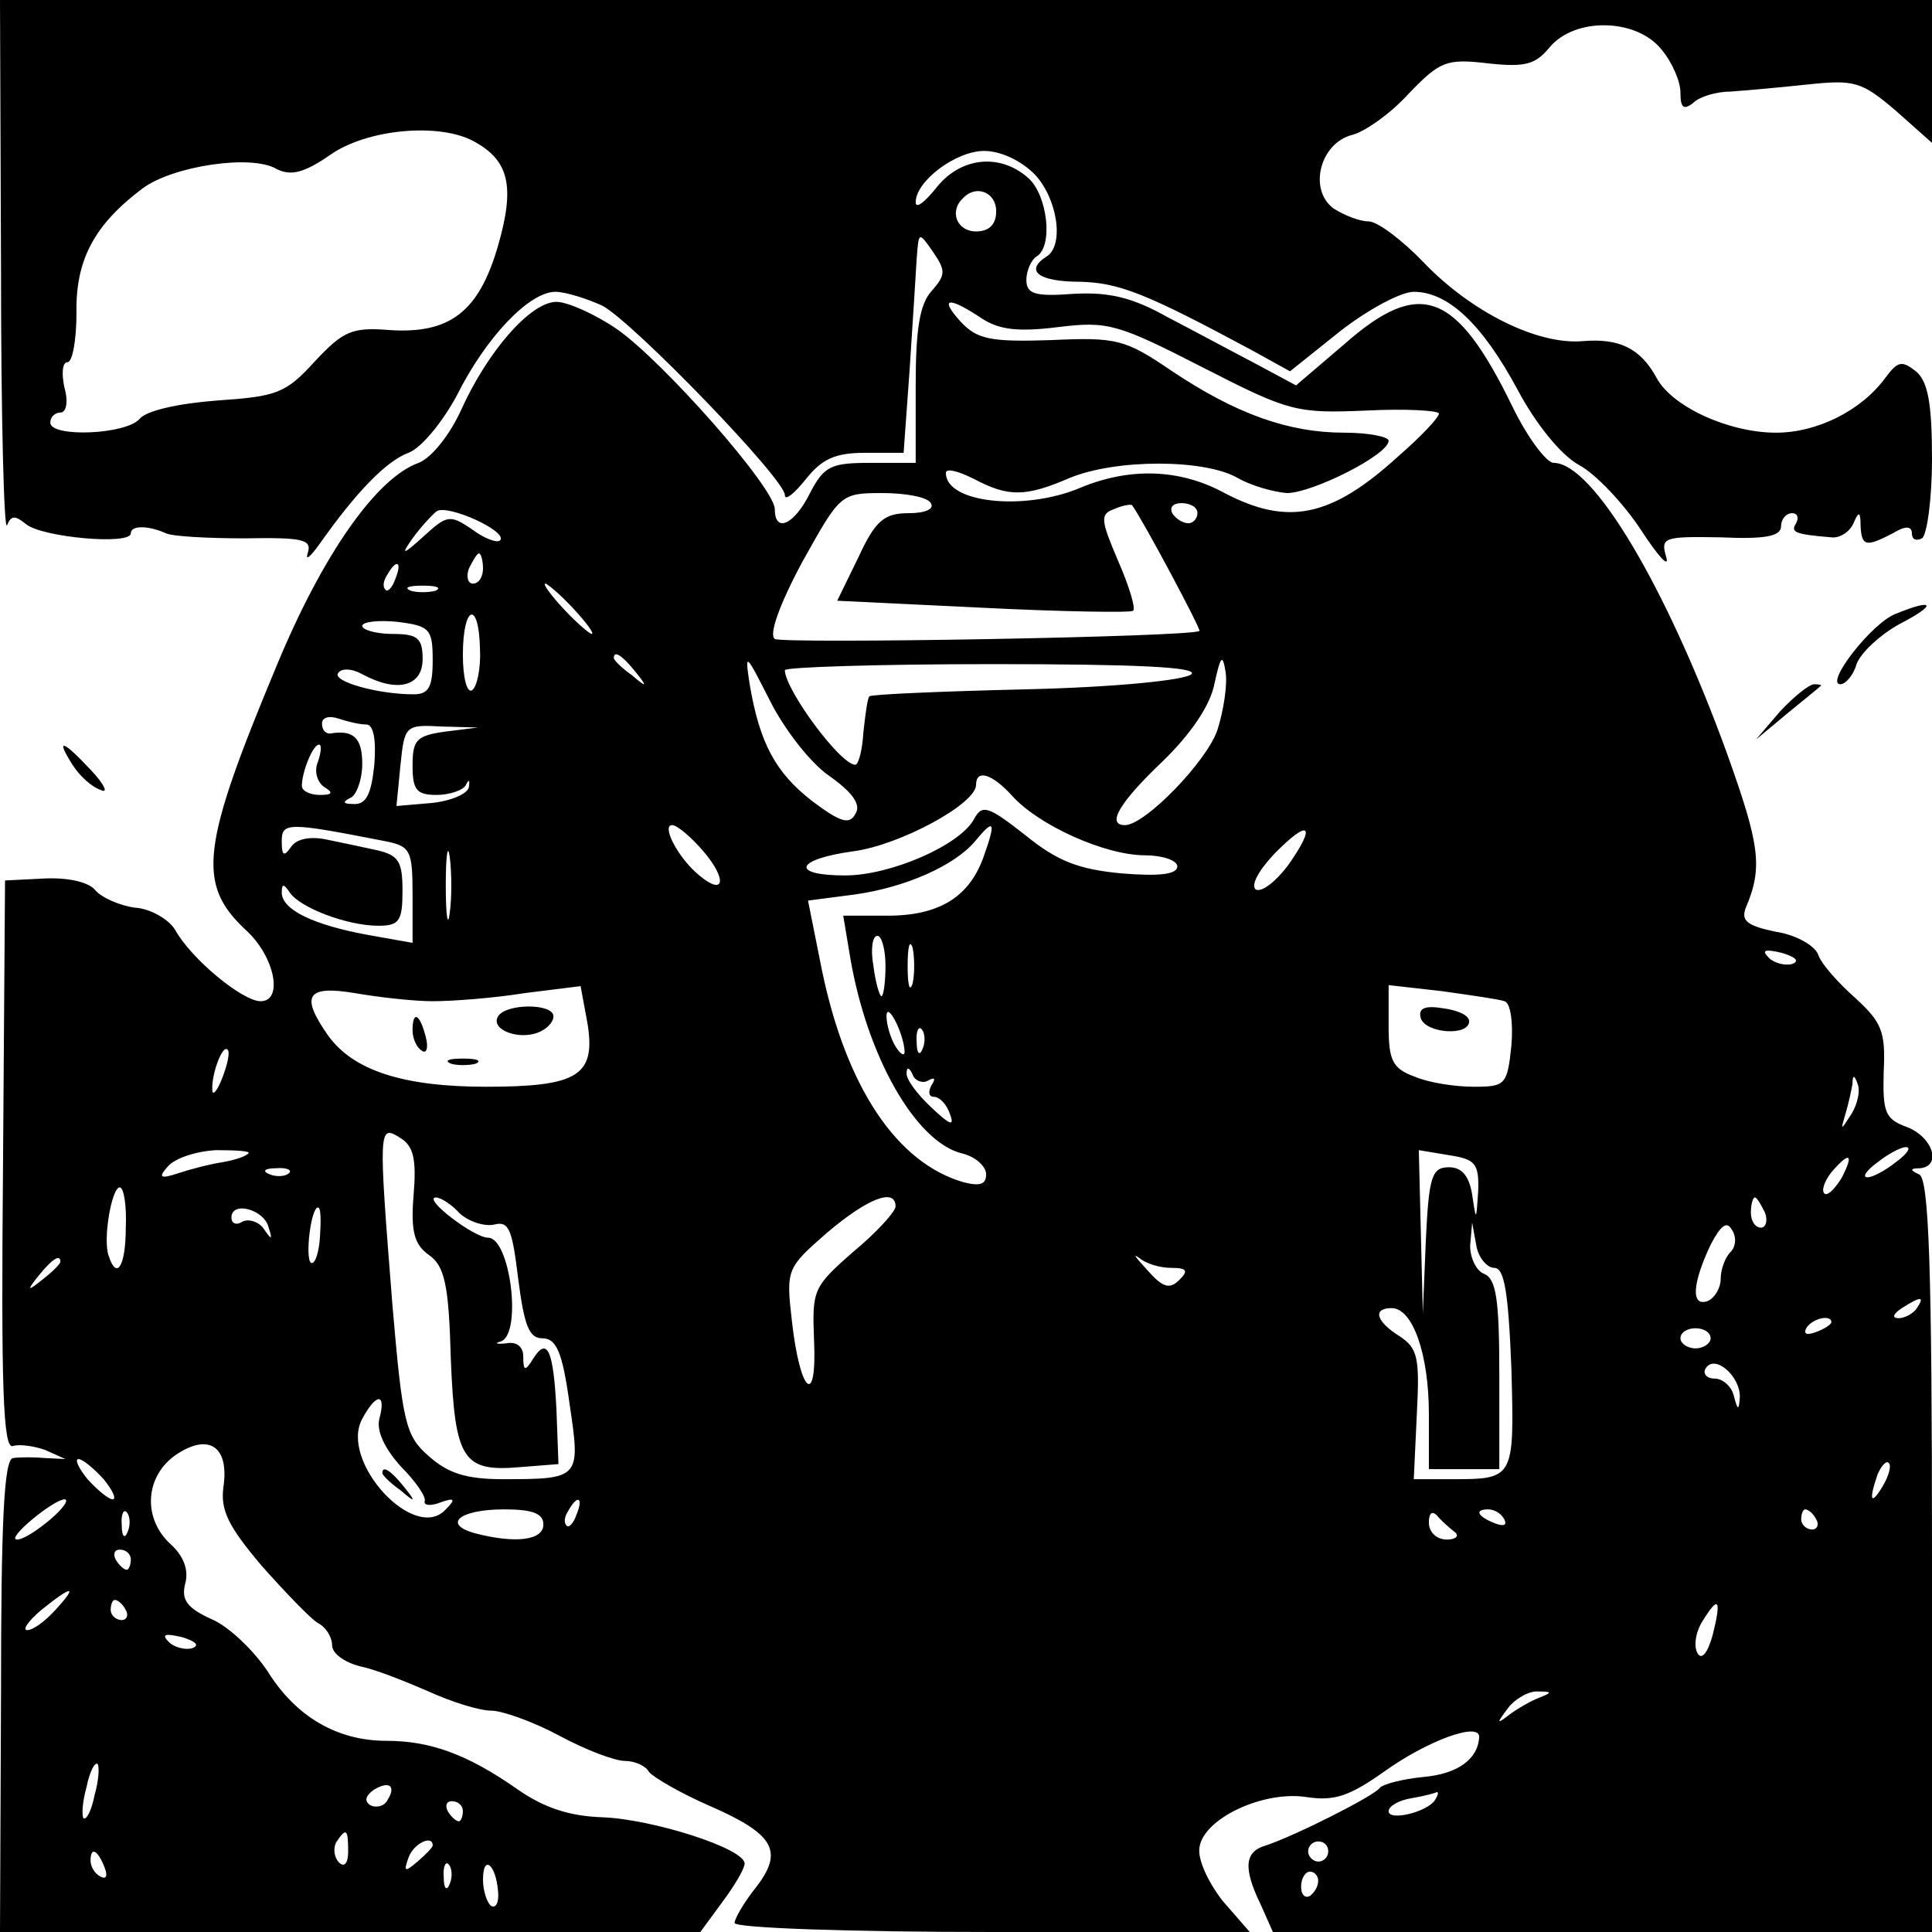
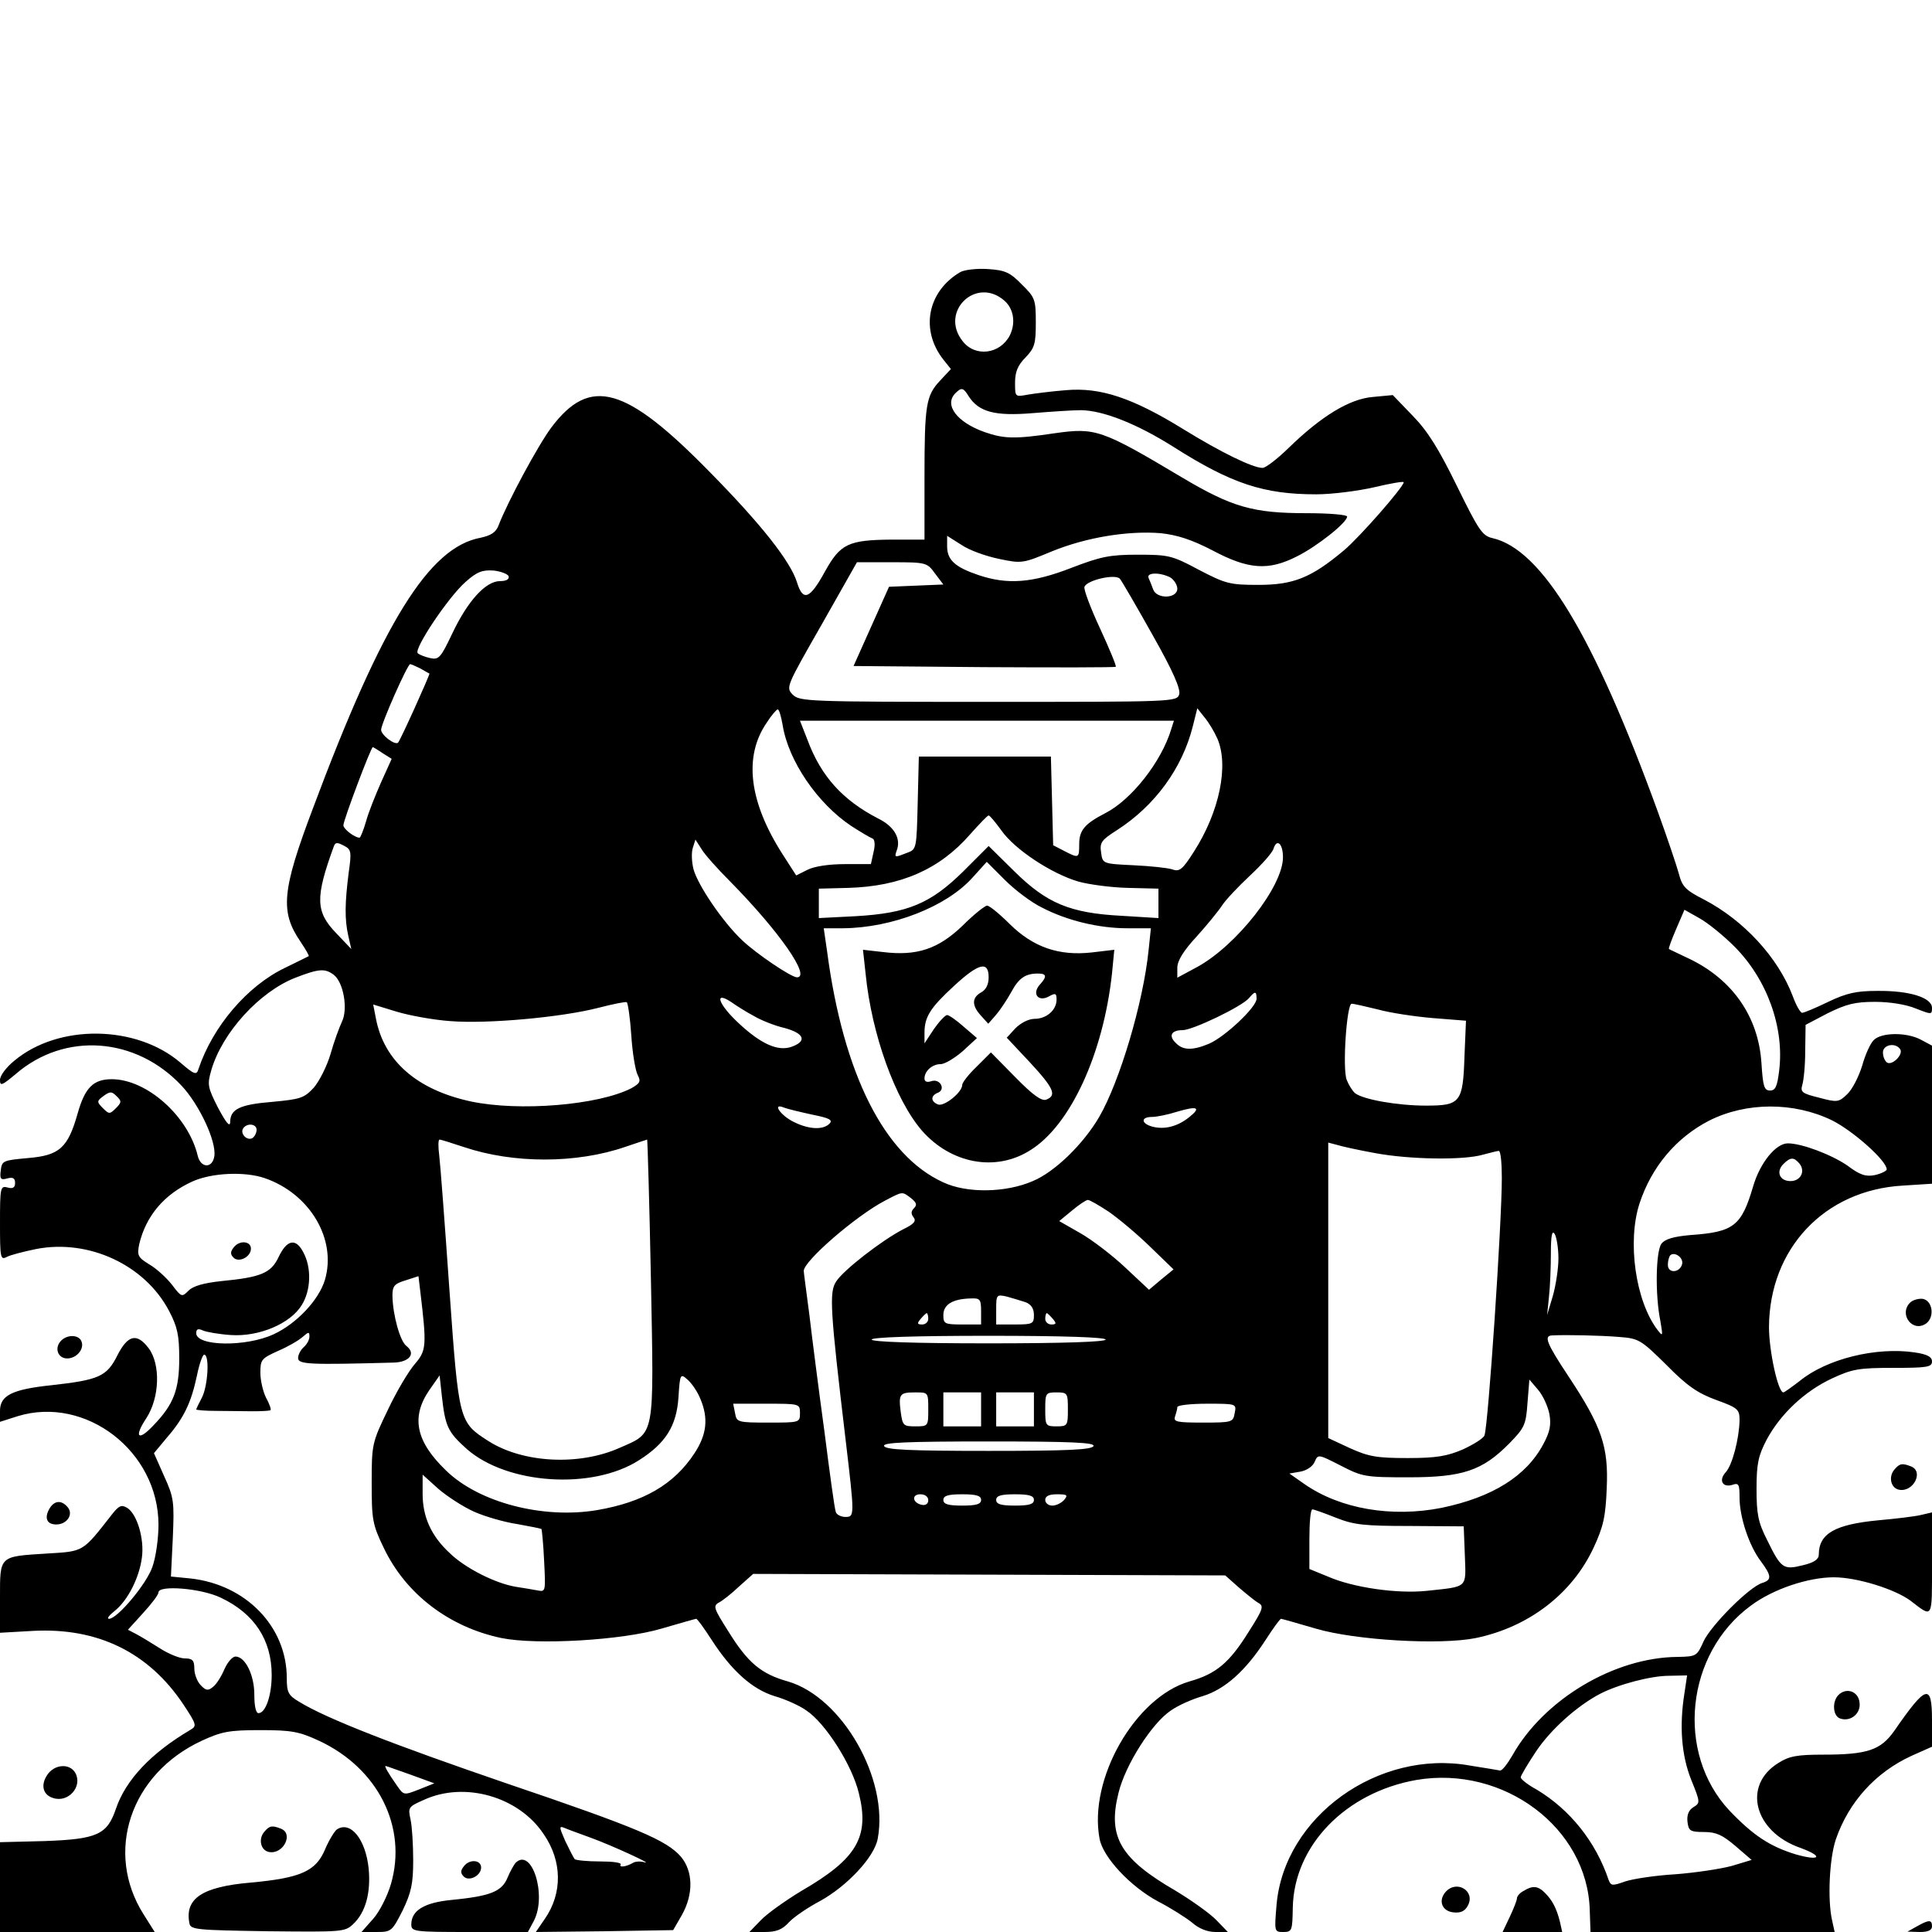
- <svg xmlns="http://www.w3.org/2000/svg" version="1.0" width="192pt" height="192pt" viewBox="0 0 192 192" preserveAspectRatio="xMidYMid meet">
-   <g transform="translate(0,192) scale(0.1,-0.1)" fill="#000000" stroke="none">
-     <path d="M1 1653 c0 -148 3 -262 6 -255 4 10 8 10 19 1 16 -13 104 -21 104 -9 0 8 17 8 35 0 6 -3 41 -5 78 -5 57 1 67 -1 63 -14 -3 -9 2 -5 12 9 36 51 66 82 88 90 13 5 34 31 48 57 29 58 72 103 98 103 10 0 32 -7 47 -14 31 -17 181 -172 181 -188 0 -6 9 1 21 16 16 20 29 26 59 26 l38 0 6 83 c3 45 6 94 7 110 2 27 2 27 16 7 13 -19 13 -23 -1 -39 -12 -13 -16 -38 -16 -94 l0 -77 -45 0 c-39 0 -46 -3 -60 -30 -16 -32 -35 -40 -35 -16 0 21 -111 147 -157 179 -22 15 -49 27 -60 27 -26 0 -69 -50 -95 -108 -11 -24 -29 -47 -42 -52 -42 -15 -95 -91 -140 -199 -76 -182 -81 -219 -32 -265 29 -26 38 -71 15 -71 -18 0 -69 42 -85 71 -6 10 -24 21 -40 22 -15 2 -33 10 -39 17 -6 8 -26 13 -50 12 l-40 -2 -2 -283 c-2 -221 0 -283 10 -279 6 2 21 0 32 -4 l20 -9 -20 1 c-11 1 -25 1 -32 0 -9 -1 -12 -62 -12 -236 l-1 -235 348 0 348 0 22 30 c12 16 22 33 22 38 0 15 -91 44 -141 46 -32 1 -58 9 -85 28 -50 35 -87 48 -130 48 -49 0 -90 24 -118 69 -14 21 -39 45 -56 52 -24 11 -30 19 -26 35 4 14 -2 28 -14 39 -29 26 -26 69 6 90 32 21 52 7 46 -33 -3 -23 5 -39 38 -78 24 -27 49 -53 56 -57 8 -4 14 -14 14 -22 0 -8 12 -17 28 -21 15 -3 45 -15 68 -25 22 -10 50 -19 62 -19 11 0 42 -11 68 -25 26 -14 55 -25 65 -25 10 0 21 -5 24 -11 4 -5 31 -21 61 -34 64 -28 73 -45 45 -81 -12 -15 -21 -31 -21 -35 0 -5 115 -9 256 -9 l256 0 -27 31 c-14 18 -25 41 -23 53 4 29 64 57 107 50 27 -4 42 1 76 25 43 31 95 50 95 35 -1 -22 -21 -37 -56 -40 -20 -2 -40 -7 -43 -11 -6 -8 -83 -47 -113 -57 -21 -6 -23 -22 -5 -59 l12 -27 327 0 328 0 0 374 c0 287 -3 376 -13 379 -9 4 -9 6 1 6 22 2 13 31 -13 41 -22 8 -24 15 -23 55 2 40 -2 49 -28 73 -17 15 -34 34 -37 43 -3 9 -22 20 -42 23 -29 6 -35 11 -30 24 17 40 14 62 -19 154 -60 165 -133 288 -172 288 -7 0 -26 25 -41 56 -56 115 -92 128 -167 62 l-48 -41 -41 22 c-23 12 -62 33 -87 46 -34 19 -57 25 -93 23 -39 -3 -47 0 -47 14 0 9 5 20 10 23 17 10 11 61 -8 78 -28 25 -67 21 -91 -9 -12 -15 -21 -22 -21 -15 0 21 40 51 68 51 17 0 37 -10 50 -23 23 -24 30 -71 12 -82 -22 -14 -8 -25 33 -25 39 -1 65 -11 171 -68 l38 -21 50 40 c27 21 60 39 73 39 34 0 68 -32 103 -97 18 -34 43 -65 61 -75 17 -9 45 -39 62 -65 17 -26 28 -38 25 -27 -6 20 -3 21 54 20 44 -2 60 1 60 11 0 7 5 13 11 13 5 0 7 -4 4 -10 -6 -9 -1 -11 35 -14 8 -1 18 5 22 14 5 12 7 12 7 -2 1 -21 5 -22 32 -8 13 8 19 7 19 0 0 -6 4 -8 10 -5 5 3 10 39 10 79 0 55 -4 77 -16 87 -14 11 -18 10 -30 -6 -24 -33 -68 -55 -109 -55 -47 0 -104 26 -119 55 -16 29 -37 39 -73 36 -45 -4 -111 29 -158 78 -21 22 -46 41 -55 41 -9 0 -24 6 -35 13 -25 19 -13 65 19 73 12 3 38 21 56 41 31 32 37 35 79 30 37 -4 47 -1 61 16 25 30 86 29 111 -2 11 -13 19 -32 19 -43 0 -15 3 -18 13 -10 6 6 23 11 37 11 14 1 48 4 76 7 47 5 54 3 88 -26 l36 -32 0 71 0 71 -960 0 -960 0 1 -267z m469 127 c36 -19 42 -45 25 -104 -19 -66 -48 -88 -108 -84 -37 3 -46 -1 -74 -31 -29 -32 -38 -35 -97 -39 -39 -3 -70 -10 -77 -18 -13 -16 -89 -19 -89 -4 0 6 5 10 10 10 6 0 8 11 4 25 -3 14 -2 25 3 25 5 0 9 22 9 49 -1 53 18 88 66 124 30 22 108 34 133 19 14 -7 27 -4 53 14 37 26 108 32 142 14z m520 -70 c0 -13 -7 -20 -20 -20 -19 0 -27 20 -13 33 13 14 33 6 33 -13z m-15 -106 c18 -12 37 -14 77 -9 49 6 59 3 143 -40 86 -44 93 -46 163 -43 39 2 72 0 72 -3 0 -4 -18 -23 -41 -43 -66 -60 -109 -69 -172 -36 -44 24 -94 26 -144 5 -55 -23 -133 -15 -133 15 0 5 12 2 28 -6 34 -18 51 -18 95 1 46 19 134 19 167 0 14 -8 36 -14 49 -15 25 0 101 38 101 52 0 4 -20 8 -44 8 -56 0 -108 19 -171 61 -47 32 -55 34 -121 31 -60 -2 -73 1 -89 18 -22 24 -13 26 20 4z m-50 -184 c4 -6 -6 -10 -22 -10 -24 0 -33 -7 -50 -44 l-21 -43 145 -7 c80 -4 147 -5 149 -3 3 2 -4 25 -15 50 -17 40 -18 46 -4 51 9 4 17 5 18 4 11 -15 69 -124 67 -125 -6 -6 -413 -13 -422 -8 -6 4 4 33 27 76 38 68 38 69 80 69 23 0 45 -4 48 -10z m-428 -37 c-3 -3 -16 2 -28 11 -22 15 -25 14 -48 -7 -21 -19 -23 -19 -11 -2 8 11 19 23 24 27 11 7 71 -20 63 -29z m693 27 c0 -5 -4 -10 -9 -10 -6 0 -13 5 -16 10 -3 6 1 10 9 10 9 0 16 -4 16 -10z m-710 -55 c0 -8 -4 -15 -10 -15 -5 0 -7 7 -4 15 4 8 8 15 10 15 2 0 4 -7 4 -15z m-87 -10 c-3 -9 -8 -14 -10 -11 -3 3 -2 9 2 15 9 16 15 13 8 -4z m40 -12 c-7 -2 -19 -2 -25 0 -7 3 -2 5 12 5 14 0 19 -2 13 -5z m137 -18 c13 -14 21 -25 18 -25 -2 0 -15 11 -28 25 -13 14 -21 25 -18 25 2 0 15 -11 28 -25z m-140 -51 c0 -27 -4 -34 -19 -34 -36 0 -81 13 -75 21 3 5 13 5 24 -1 35 -19 60 -12 60 15 0 21 -5 25 -30 25 -16 0 -30 4 -30 8 0 4 16 6 35 4 32 -4 35 -7 35 -38z m47 11 c1 -19 -3 -38 -8 -41 -5 -3 -9 13 -9 35 0 50 16 55 17 6z m154 -22 c13 -16 12 -17 -3 -4 -10 7 -18 15 -18 17 0 8 8 3 21 -13z m193 -104 c24 -17 32 -29 26 -38 -6 -11 -15 -8 -43 13 -36 28 -52 57 -62 116 -5 33 -4 31 20 -16 14 -28 40 -62 59 -75z m386 46 c-10 -31 -72 -95 -92 -95 -19 0 -5 23 37 63 28 27 48 56 52 78 6 27 8 30 11 11 2 -12 -2 -38 -8 -57z m-26 55 c-6 -6 -77 -13 -163 -15 -84 -2 -155 -5 -157 -7 -2 -2 -4 -18 -6 -36 -1 -18 -5 -32 -8 -32 -15 0 -70 75 -70 94 0 3 93 6 207 6 143 0 204 -3 197 -10z m-820 -50 c7 0 10 -14 8 -40 -3 -29 -8 -40 -21 -39 -10 0 -11 2 -3 6 6 2 12 18 12 34 0 26 -9 34 -32 30 -5 0 -8 4 -8 10 0 6 7 8 16 5 9 -3 21 -6 28 -6z m79 -7 c-29 -4 -33 -8 -33 -34 0 -24 4 -29 24 -29 13 0 27 5 29 10 3 6 4 5 3 -2 -1 -7 -18 -14 -37 -16 l-35 -3 4 41 c4 39 5 40 41 38 l36 -1 -32 -4z m-127 -30 c-4 -9 -1 -20 6 -25 10 -6 8 -8 -4 -8 -10 0 -18 4 -18 9 0 14 11 41 17 41 3 0 2 -8 -1 -17z m690 -34 c26 -29 92 -59 132 -59 17 0 32 -5 32 -11 0 -8 -18 -10 -55 -7 -43 4 -64 12 -96 38 -37 29 -43 31 -51 16 -14 -26 -83 -56 -128 -56 -55 0 -50 16 8 24 46 6 122 47 122 66 0 16 16 11 36 -11z m-623 -45 c25 -5 27 -9 27 -54 l0 -47 -45 8 c-54 10 -85 25 -85 42 0 9 2 9 8 0 10 -15 57 -33 88 -33 21 0 24 5 24 35 0 29 -4 35 -25 40 -14 3 -37 8 -52 11 -16 3 -29 0 -34 -8 -7 -10 -9 -8 -9 6 0 19 6 19 103 0z m316 -10 c24 -28 21 -45 -4 -24 -21 17 -38 50 -27 50 5 0 19 -12 31 -26z m279 -4 c-14 -41 -44 -60 -96 -60 l-44 0 7 -42 c17 -99 65 -182 110 -194 14 -3 25 -13 25 -21 0 -10 -6 -12 -22 -8 -67 19 -117 95 -141 210 l-14 70 46 6 c51 7 100 29 120 53 19 23 21 20 9 -14z m302 -10 c-12 -16 -26 -27 -32 -24 -5 4 2 18 18 35 35 36 43 30 14 -11z m-833 -47 c-2 -16 -4 -3 -4 27 0 30 2 43 4 28 2 -16 2 -40 0 -55z m433 -53 c0 -16 -2 -30 -4 -30 -2 0 -6 14 -8 30 -3 17 -1 30 4 30 4 0 8 -13 8 -30z m27 -17 c-3 -10 -5 -2 -5 17 0 19 2 27 5 18 2 -10 2 -26 0 -35z m874 19 c-7 -2 -18 1 -23 6 -8 8 -4 9 13 5 13 -4 18 -8 10 -11z m-1351 -37 c19 0 60 3 91 8 l56 7 7 -38 c8 -51 -10 -62 -101 -62 -82 0 -132 16 -157 51 -28 40 -21 50 27 42 23 -4 58 -8 77 -8z m1065 0 c6 -1 9 -21 7 -44 -4 -39 -6 -41 -37 -41 -19 0 -45 4 -59 10 -22 8 -26 16 -26 50 l0 41 53 -6 c28 -4 57 -8 62 -10z m-596 -50 c0 -5 -4 -3 -9 5 -5 8 -9 22 -9 30 0 16 17 -16 18 -35z m18 3 c-3 -8 -6 -5 -6 6 -1 11 2 17 5 13 3 -3 4 -12 1 -19z m-696 -29 c-5 -13 -10 -19 -10 -12 -1 15 10 45 15 40 3 -2 0 -15 -5 -28z m701 -3 c7 4 8 2 4 -4 -4 -7 -3 -12 2 -12 6 0 13 -8 16 -17 5 -13 0 -11 -18 6 -15 14 -26 29 -25 35 0 6 3 5 6 -2 2 -6 10 -9 15 -6z m918 -33 c-11 -17 -11 -17 -6 0 3 10 6 24 7 30 0 9 2 9 5 0 3 -7 0 -20 -6 -30z m-1429 -81 c-3 -36 1 -49 15 -59 16 -11 20 -30 22 -103 4 -101 12 -113 69 -108 l38 3 -2 54 c-3 59 -9 73 -23 51 -8 -13 -10 -13 -10 2 0 10 -7 15 -17 13 -10 -1 -12 0 -5 2 21 8 9 103 -13 103 -14 0 -65 39 -52 40 5 0 16 -7 24 -16 9 -8 24 -13 34 -11 15 4 18 -5 24 -54 6 -47 11 -59 24 -59 14 0 20 -14 27 -65 11 -74 11 -75 -66 -75 -37 0 -55 6 -74 23 -23 20 -26 33 -36 150 -14 177 -14 180 8 166 13 -8 16 -21 13 -57z m-164 42 c-2 -3 -14 -7 -26 -9 -13 -2 -32 -7 -44 -11 -18 -6 -20 -4 -10 7 7 8 28 15 48 16 20 0 34 -1 32 -3z m1222 -38 c-2 -30 -2 -30 -6 -3 -3 18 -10 27 -23 27 -17 0 -20 -9 -23 -72 l-3 -73 -2 81 -2 81 30 -5 c26 -4 30 -8 29 -36z m415 29 c-10 -8 -23 -15 -28 -15 -6 0 -1 7 10 15 10 8 23 15 28 15 6 0 1 -7 -10 -15z m-54 -16 c-7 -11 -14 -18 -17 -15 -3 3 0 12 7 21 18 21 23 19 10 -6z m-1543 5 c-3 -3 -12 -4 -19 -1 -8 3 -5 6 6 6 11 1 17 -2 13 -5z m-162 -54 c0 -38 -9 -53 -17 -28 -6 16 3 68 11 68 4 0 7 -18 6 -40z m765 21 c0 -5 -19 -26 -42 -45 -40 -35 -41 -38 -39 -88 3 -68 -14 -52 -22 19 -6 52 -5 53 35 88 40 34 68 45 68 26z m864 -6 c3 -8 1 -15 -4 -15 -6 0 -10 7 -10 15 0 8 2 15 4 15 2 0 6 -7 10 -15z m-1487 -15 c4 -12 3 -13 -5 -1 -5 7 -15 10 -21 7 -6 -4 -11 -2 -11 4 0 17 33 8 37 -10z m51 -9 c-1 -16 -5 -28 -9 -26 -6 5 0 55 7 55 3 0 3 -13 2 -29z m1402 -15 c-6 -6 -10 -18 -10 -27 0 -9 -6 -19 -13 -22 -17 -6 -15 18 3 56 10 19 16 24 21 15 5 -7 4 -17 -1 -22z m-235 -16 c10 0 14 -24 17 -100 3 -110 3 -110 -60 -110 l-37 0 3 64 c3 57 1 66 -17 78 -24 15 -27 28 -8 28 21 0 37 -46 37 -105 l0 -55 35 0 35 0 0 94 c0 74 -3 95 -15 100 -8 3 -14 16 -14 28 l2 23 4 -22 c2 -13 11 -23 18 -23z m-321 0 c16 0 17 -3 8 -12 -10 -10 -17 -7 -32 10 -11 12 -15 17 -8 12 7 -6 21 -10 32 -10z m-1104 6 c0 -2 -8 -10 -17 -17 -16 -13 -17 -12 -4 4 13 16 21 21 21 13z m1845 -46 c-3 -5 -12 -10 -18 -10 -7 0 -6 4 3 10 19 12 23 12 15 0z m-85 -14 c0 -2 -7 -7 -16 -10 -8 -3 -12 -2 -9 4 6 10 25 14 25 6z m-120 -16 c0 -5 -7 -10 -15 -10 -8 0 -15 5 -15 10 0 6 7 10 15 10 8 0 15 -4 15 -10z m29 -59 c-1 -13 -2 -13 -6 2 -2 9 -11 17 -19 17 -8 0 -12 5 -9 10 9 15 35 -8 34 -29z m-1352 -21 c-3 -12 5 -29 21 -47 15 -15 26 -31 24 -35 -1 -4 6 -5 16 -1 14 5 15 3 5 -7 -31 -34 -106 48 -83 90 14 26 24 26 17 0z m-274 -60 c9 -11 13 -20 9 -20 -4 0 -15 9 -25 20 -9 11 -13 20 -9 20 4 0 15 -9 25 -20z m1768 -7 c-12 -20 -14 -14 -5 12 4 9 9 14 11 11 3 -2 0 -13 -6 -23z m-1821 -33 c-13 -11 -27 -20 -33 -20 -12 0 35 39 47 40 5 0 -1 -9 -14 -20z m523 5 c-3 -9 -8 -14 -10 -11 -3 3 -2 9 2 15 9 16 15 13 8 -4z m-446 -17 c-3 -8 -6 -5 -6 6 -1 11 2 17 5 13 3 -3 4 -12 1 -19z m413 7 c0 -16 -28 -19 -67 -9 -34 9 -17 24 28 24 28 0 39 -4 39 -15z m905 -7 c6 -4 2 -8 -7 -8 -10 0 -18 7 -18 17 0 9 3 12 8 7 4 -5 12 -12 17 -16z m50 12 c3 -6 -1 -7 -9 -4 -18 7 -21 14 -7 14 6 0 13 -4 16 -10z m310 0 c3 -5 1 -10 -4 -10 -6 0 -11 5 -11 10 0 6 2 10 4 10 3 0 8 -4 11 -10z m-1675 -40 c0 -5 -2 -10 -4 -10 -3 0 -8 5 -11 10 -3 6 -1 10 4 10 6 0 11 -4 11 -10z m-75 -50 c-10 -11 -22 -20 -28 -20 -5 0 1 9 14 20 31 25 37 25 14 0z m70 0 c3 -5 1 -10 -4 -10 -6 0 -11 5 -11 10 0 6 2 10 4 10 3 0 8 -4 11 -10z m1577 -25 c-5 -18 -11 -25 -15 -18 -4 7 -2 21 5 32 16 26 19 22 10 -14z m-1511 -13 c-7 -2 -18 1 -23 6 -8 8 -4 9 13 5 13 -4 18 -8 10 -11z m1339 -49 c-8 -3 -22 -11 -30 -17 -13 -10 -13 -9 -1 7 7 9 21 17 30 16 13 0 14 -1 1 -6z m-1436 -97 c-3 -15 -8 -25 -11 -23 -2 3 -1 17 3 31 3 15 8 25 11 23 2 -3 1 -17 -3 -31z m291 -5 c-3 -6 -11 -8 -17 -5 -6 4 -5 9 3 15 16 10 23 4 14 -10z m1041 0 c-8 -12 -46 -21 -46 -11 0 5 10 11 23 13 12 2 23 5 25 6 2 0 1 -3 -2 -8z m-966 -11 c0 -5 -2 -10 -4 -10 -3 0 -8 5 -11 10 -3 6 -1 10 4 10 6 0 11 -4 11 -10z m-114 -40 c0 -12 -4 -16 -9 -11 -5 5 -6 14 -3 20 10 15 12 14 12 -9z m84 6 c0 -2 -7 -9 -15 -16 -13 -11 -14 -10 -9 4 5 14 24 23 24 12z m890 -6 c0 -5 -4 -10 -10 -10 -5 0 -10 5 -10 10 0 6 5 10 10 10 6 0 10 -4 10 -10z m-1216 -16 c3 -8 2 -12 -4 -9 -6 3 -10 10 -10 16 0 14 7 11 14 -7z m343 -16 c-3 -8 -6 -5 -6 6 -1 11 2 17 5 13 3 -3 4 -12 1 -19z m48 -8 c1 -10 -2 -17 -7 -14 -4 3 -8 15 -8 26 0 26 13 15 15 -12z m815 11 c0 -6 -4 -12 -8 -15 -5 -3 -9 1 -9 9 0 8 4 15 9 15 4 0 8 -4 8 -9z" />
-     <path d="M495 910 c-8 -13 20 -24 40 -16 8 3 15 10 15 16 0 13 -47 13 -55 0z" />
-     <path d="M410 896 c0 -8 4 -17 9 -20 5 -4 7 3 4 14 -6 23 -13 26 -13 6z" />
-     <path d="M448 863 c6 -2 18 -2 25 0 6 3 1 5 -13 5 -14 0 -19 -2 -12 -5z" />
-     <path d="M1412 908 c5 -15 48 -18 48 -3 0 6 -11 11 -26 13 -18 3 -25 0 -22 -10z" />
-     <path d="M380 456 c0 -2 8 -10 18 -17 15 -13 16 -12 3 4 -13 16 -21 21 -21 13z" />
-     <path d="M1884 1310 c-24 -9 -71 -70 -55 -70 5 0 13 9 16 20 4 11 23 29 43 40 37 19 35 26 -4 10z" />
-     <path d="M1769 1213 l-24 -28 30 25 c17 14 32 26 34 28 2 1 0 2 -6 2 -5 0 -20 -12 -34 -27z" />
-     <path d="M72 1160 c7 -11 19 -22 28 -25 8 -4 4 5 -9 19 -29 31 -36 33 -19 6z" />
+ <svg xmlns="http://www.w3.org/2000/svg" version="1.0" width="512pt" height="512pt" viewBox="0 0 512 512" preserveAspectRatio="xMidYMid meet">
+   <g transform="translate(0,512) scale(0.1,-0.1)" fill="#000000" stroke="none">
+     <path d="M2545 4399 c-87 -51 -107 -153 -45 -232 l20 -25 -29 -31 c-37 -40 -41 -63 -41 -257 l0 -164 -87 0 c-115 -1 -136 -11 -177 -85 -40 -73 -58 -80 -74 -28 -17 55 -95 154 -230 291 -224 229 -318 256 -421 119 -35 -47 -116 -197 -140 -260 -7 -18 -20 -26 -47 -32 -137 -25 -260 -223 -445 -718 -82 -217 -87 -273 -33 -352 14 -21 24 -38 22 -39 -2 -1 -30 -15 -63 -31 -100 -48 -191 -155 -229 -268 -5 -17 -11 -15 -48 17 -117 100 -323 103 -440 5 -21 -17 -38 -39 -38 -51 0 -17 5 -15 42 16 130 112 318 98 439 -31 47 -50 93 -148 87 -187 -5 -33 -36 -32 -44 1 -25 105 -135 203 -228 203 -49 0 -71 -23 -90 -90 -26 -92 -48 -112 -132 -119 -66 -6 -69 -7 -72 -33 -3 -22 0 -26 17 -21 15 4 21 1 21 -12 0 -12 -6 -16 -20 -12 -19 5 -20 0 -20 -94 0 -92 1 -99 18 -90 9 5 44 14 78 21 139 27 288 -42 352 -164 22 -42 27 -64 27 -126 0 -83 -15 -122 -68 -177 -41 -44 -53 -32 -19 19 35 54 38 142 6 185 -31 41 -55 36 -83 -19 -28 -56 -49 -65 -175 -79 -104 -11 -136 -27 -136 -68 l0 -29 47 15 c180 55 373 -93 373 -288 0 -36 -7 -86 -16 -111 -15 -45 -93 -138 -115 -138 -7 0 0 9 15 21 34 27 65 87 72 141 7 50 -13 116 -39 132 -15 9 -22 6 -40 -17 -79 -101 -74 -98 -172 -104 -128 -8 -125 -5 -125 -117 l0 -93 88 5 c171 9 306 -57 398 -195 35 -53 36 -57 19 -67 -105 -62 -172 -133 -198 -210 -23 -68 -50 -80 -188 -85 l-119 -3 0 -119 0 -119 205 0 205 0 -29 46 c-105 165 -36 373 154 461 52 24 72 28 155 28 83 0 103 -4 155 -28 157 -73 235 -229 191 -380 -9 -31 -30 -73 -47 -92 l-31 -35 40 0 c39 0 41 2 69 57 23 48 28 71 28 133 0 41 -3 90 -7 108 -7 32 -6 34 35 52 108 50 252 9 318 -91 49 -71 50 -156 3 -224 l-24 -35 182 2 182 3 23 40 c31 55 30 115 -2 154 -38 44 -115 77 -463 195 -298 102 -478 172 -549 216 -29 17 -33 25 -33 63 0 136 -108 248 -256 264 l-51 5 5 103 c4 95 3 106 -23 163 l-27 61 35 42 c45 52 64 93 79 164 6 30 15 55 19 55 15 0 10 -83 -6 -114 -8 -15 -15 -30 -15 -31 0 -2 24 -4 53 -4 28 0 72 -1 96 -1 24 0 46 1 48 3 2 2 -3 17 -12 33 -8 16 -15 46 -15 66 0 35 3 38 47 58 26 11 55 28 65 37 16 14 18 14 18 1 0 -9 -7 -21 -15 -28 -8 -7 -15 -20 -15 -29 0 -17 31 -18 253 -12 42 1 60 24 34 44 -17 13 -36 82 -37 133 0 26 5 32 35 41 l34 11 5 -42 c17 -142 16 -155 -14 -190 -16 -18 -49 -73 -72 -122 -42 -87 -43 -91 -43 -194 0 -97 2 -110 32 -172 58 -122 173 -210 312 -239 94 -19 319 -6 424 25 48 14 90 26 92 26 3 0 21 -25 41 -56 53 -82 108 -131 167 -149 28 -8 66 -25 84 -38 50 -33 121 -144 139 -219 29 -116 -5 -174 -152 -259 -43 -26 -92 -61 -108 -78 l-30 -31 40 0 c31 0 47 6 65 26 13 14 50 39 82 56 71 39 144 116 153 165 30 158 -94 375 -238 417 -71 20 -106 49 -158 133 -38 60 -41 67 -25 76 10 5 34 24 54 43 l37 33 625 -2 626 -2 36 -32 c20 -17 43 -36 52 -41 15 -8 12 -17 -25 -75 -52 -84 -87 -113 -158 -133 -144 -42 -268 -259 -238 -417 9 -49 82 -127 155 -166 33 -17 74 -43 90 -56 18 -16 41 -25 62 -25 l33 0 -30 31 c-16 17 -65 52 -108 78 -147 85 -181 143 -152 259 18 75 89 186 139 219 18 13 56 30 84 38 59 18 114 67 167 149 20 31 38 56 41 56 2 0 44 -12 92 -26 105 -31 330 -44 424 -25 140 29 255 117 312 239 26 56 32 82 35 158 5 110 -13 163 -101 296 -59 89 -66 108 -44 109 38 2 129 0 177 -4 53 -4 58 -7 126 -74 55 -56 83 -75 132 -93 58 -21 62 -25 62 -54 -1 -48 -19 -119 -37 -138 -19 -21 -8 -41 18 -33 17 6 19 1 19 -34 0 -51 25 -127 56 -168 29 -39 30 -50 4 -58 -35 -11 -135 -112 -155 -154 -18 -40 -19 -41 -69 -42 -168 -1 -355 -113 -438 -261 -13 -22 -27 -41 -33 -40 -5 1 -41 7 -79 13 -244 44 -493 -136 -513 -369 -6 -71 -6 -72 18 -72 23 0 24 4 25 64 3 165 140 306 328 339 231 39 453 -127 459 -345 l2 -58 323 0 324 0 -7 32 c-12 54 -7 162 10 213 34 99 105 178 201 222 l54 24 0 70 c0 99 -15 95 -100 -28 -36 -51 -71 -63 -189 -63 -68 0 -90 -4 -118 -22 -96 -59 -65 -182 58 -225 63 -23 53 -36 -13 -17 -68 21 -112 50 -175 116 -143 153 -116 416 57 543 59 44 152 75 220 75 61 0 161 -31 203 -62 60 -46 57 -51 57 97 l0 137 -30 -7 c-17 -4 -68 -10 -113 -14 -114 -11 -157 -35 -157 -91 0 -12 -12 -21 -42 -28 -52 -13 -58 -9 -95 67 -24 47 -28 69 -28 136 0 67 5 88 27 130 36 67 100 128 173 162 54 25 71 28 163 28 89 0 102 2 102 17 0 12 -12 19 -46 24 -102 15 -233 -17 -305 -76 -21 -16 -40 -30 -43 -30 -14 0 -38 110 -38 173 1 208 147 363 354 375 l78 5 0 183 0 183 -30 16 c-38 20 -104 19 -124 -1 -9 -8 -23 -39 -31 -68 -9 -29 -26 -63 -40 -76 -22 -21 -26 -22 -74 -9 -45 11 -50 15 -45 33 4 12 8 52 8 91 l1 69 59 31 c49 24 72 30 125 30 39 0 83 -7 109 -18 41 -16 42 -16 42 2 0 27 -59 46 -145 45 -56 0 -82 -6 -130 -29 -33 -16 -64 -29 -69 -29 -4 -1 -16 19 -25 44 -39 103 -130 201 -235 256 -49 25 -58 34 -67 69 -6 22 -31 96 -56 165 -170 467 -307 694 -438 724 -27 6 -37 22 -94 138 -48 98 -77 145 -117 186 l-53 55 -53 -5 c-61 -5 -136 -50 -225 -137 -29 -28 -59 -51 -67 -51 -26 0 -110 41 -209 102 -136 84 -221 112 -312 104 -38 -3 -85 -9 -102 -12 -33 -6 -33 -6 -33 32 0 28 7 46 28 67 24 25 27 36 27 92 0 61 -2 67 -37 101 -31 32 -44 38 -90 41 -29 2 -62 -2 -73 -8z m117 -76 c25 -22 30 -60 14 -92 -26 -50 -92 -58 -125 -15 -62 78 36 173 111 107z m-95 -253 c27 -42 70 -53 168 -45 49 4 108 8 130 8 59 -1 148 -36 246 -98 153 -97 238 -125 377 -125 42 0 112 9 155 19 42 10 77 16 77 13 0 -12 -117 -146 -159 -181 -86 -72 -133 -91 -226 -91 -76 0 -87 3 -158 40 -71 38 -80 40 -162 40 -74 0 -98 -5 -176 -35 -103 -40 -169 -45 -246 -19 -62 21 -83 40 -83 76 l0 28 38 -24 c20 -14 65 -30 99 -37 61 -13 64 -12 141 20 91 37 201 55 288 48 45 -5 82 -17 138 -46 94 -50 147 -54 222 -16 53 26 134 90 134 106 0 5 -48 9 -107 9 -143 0 -198 16 -331 95 -213 127 -229 132 -336 117 -107 -16 -135 -15 -187 3 -73 26 -108 72 -77 103 16 16 21 15 35 -8z m-89 -470 l22 -29 -72 -3 -72 -3 -47 -105 -47 -105 346 -3 c190 -1 347 -1 349 1 2 2 -17 48 -42 102 -25 54 -44 104 -41 110 7 18 83 35 94 21 5 -6 44 -73 86 -148 55 -97 75 -144 71 -158 -6 -20 -15 -20 -506 -20 -477 0 -500 1 -518 19 -19 19 -17 22 76 185 l94 166 93 0 c91 0 93 -1 114 -30z m-1130 -7 c2 -8 -6 -13 -23 -13 -38 0 -86 -53 -127 -140 -30 -63 -35 -69 -58 -64 -14 3 -29 9 -33 13 -11 11 82 150 127 189 30 27 45 32 74 30 19 -2 37 -9 40 -15z m1753 -3 c10 -6 19 -20 19 -30 0 -27 -55 -28 -64 -2 -3 9 -9 23 -12 30 -7 15 29 16 57 2z m-1988 -241 c12 -7 23 -13 25 -14 2 -2 -77 -177 -83 -183 -8 -8 -45 20 -45 34 0 16 70 174 77 174 2 0 14 -5 26 -11z m961 -150 c15 -95 92 -208 182 -268 25 -16 50 -31 56 -33 6 -2 8 -16 3 -36 l-7 -32 -69 0 c-43 0 -81 -6 -99 -15 l-30 -15 -36 56 c-89 139 -104 259 -42 349 12 19 26 35 29 35 4 0 9 -19 13 -41z m1152 -36 c31 -71 6 -194 -62 -300 -30 -47 -38 -54 -57 -47 -12 4 -59 9 -103 11 -82 4 -82 4 -86 34 -4 26 1 33 42 59 101 65 173 164 201 275 l12 48 19 -24 c11 -13 26 -38 34 -56z m-122 25 c-26 -87 -106 -188 -175 -223 -54 -28 -69 -45 -69 -82 0 -38 -1 -38 -40 -18 l-29 15 -3 118 -3 117 -175 0 -175 0 -3 -123 c-3 -121 -3 -123 -28 -132 -33 -13 -34 -13 -28 5 13 32 -6 65 -49 86 -93 48 -151 111 -187 208 l-20 51 496 0 495 0 -7 -22z m-2090 -64 l24 -15 -28 -62 c-15 -34 -34 -81 -40 -104 -7 -24 -15 -43 -17 -43 -13 0 -43 23 -43 33 0 13 73 207 78 207 1 0 13 -7 26 -16z m1640 -205 c35 -50 132 -114 203 -135 28 -8 88 -16 132 -17 l81 -2 0 -39 0 -39 -97 6 c-137 7 -199 33 -285 118 l-68 67 -67 -67 c-87 -86 -148 -111 -285 -119 l-98 -5 0 39 0 39 78 2 c139 4 242 49 323 142 24 27 46 50 49 50 3 0 18 -18 34 -40z m-1730 -112 c-10 -79 -11 -123 -1 -167 l8 -35 -40 42 c-55 57 -56 94 -6 231 4 10 9 10 26 1 20 -10 21 -16 13 -72z m1011 -23 c130 -132 215 -254 177 -254 -15 0 -107 62 -145 98 -51 48 -117 145 -129 188 -5 19 -6 45 -2 57 l7 22 16 -25 c8 -14 42 -52 76 -86z m1465 64 c0 -77 -123 -234 -228 -291 l-52 -28 0 26 c0 19 16 45 52 84 28 31 58 68 67 82 9 14 42 49 73 78 31 29 60 61 63 72 9 28 25 13 25 -23z m-639 -133 c67 -35 152 -55 226 -55 l63 0 -6 -57 c-14 -140 -77 -350 -131 -443 -42 -72 -118 -146 -176 -170 -71 -31 -175 -33 -238 -3 -155 71 -264 286 -307 611 l-9 62 51 0 c130 1 274 57 343 134 l38 42 48 -48 c27 -27 71 -60 98 -73z m1835 -103 c87 -87 133 -215 119 -329 -5 -42 -10 -53 -24 -53 -16 0 -19 11 -23 73 -8 123 -77 222 -193 277 -27 13 -51 24 -52 25 -2 1 7 25 19 53 l22 51 39 -22 c22 -12 64 -46 93 -75z m-3712 -75 c26 -19 39 -91 22 -125 -7 -15 -21 -53 -30 -85 -9 -31 -29 -71 -44 -89 -26 -28 -35 -31 -110 -38 -86 -7 -112 -19 -112 -54 -1 -14 -11 -1 -32 38 -28 55 -29 62 -18 100 29 100 128 208 223 245 62 24 78 25 101 8z m2446 -64 c0 -22 -84 -101 -126 -119 -43 -18 -69 -18 -88 2 -20 19 -12 34 18 34 27 0 158 63 176 85 16 19 20 19 20 -2z m-1333 -45 c18 -11 55 -26 81 -32 53 -14 62 -35 20 -50 -36 -13 -81 7 -140 62 -54 50 -67 87 -21 57 14 -10 41 -27 60 -37z m-324 -52 c3 -47 11 -94 17 -105 9 -17 6 -22 -17 -35 -88 -45 -297 -62 -425 -35 -144 31 -231 108 -252 221 l-7 36 62 -19 c33 -10 98 -22 142 -25 98 -8 295 10 392 35 39 10 73 17 76 15 3 -2 9 -42 12 -88z m1978 69 c32 -9 98 -19 146 -23 l88 -7 -4 -95 c-4 -122 -11 -130 -102 -130 -75 0 -166 16 -188 33 -7 6 -17 22 -22 35 -12 30 0 202 13 202 6 0 36 -7 69 -15z m1385 -106 c8 -14 -21 -43 -35 -35 -6 4 -11 16 -11 27 0 21 34 27 46 8z m-4729 -156 c-16 -16 -18 -16 -34 0 -17 17 -17 19 2 33 17 12 21 12 34 -1 14 -13 13 -17 -2 -32z m1846 -17 c45 -9 55 -14 45 -24 -17 -17 -54 -15 -93 4 -36 17 -60 52 -28 39 10 -4 44 -12 76 -19z m998 -7 c-30 -24 -64 -33 -96 -25 -31 8 -33 26 -2 26 12 0 42 6 67 14 54 16 64 11 31 -15z m1704 -8 c56 -28 145 -107 145 -130 0 -4 -14 -11 -31 -15 -24 -5 -40 0 -73 25 -42 29 -121 59 -158 59 -32 0 -74 -52 -92 -114 -31 -105 -51 -121 -166 -129 -46 -4 -68 -11 -77 -23 -15 -20 -17 -135 -3 -204 7 -41 7 -43 -7 -25 -59 77 -81 235 -48 336 32 97 97 174 184 219 99 50 225 50 326 1z m-4175 -25 c0 -8 -5 -18 -11 -22 -14 -8 -33 11 -25 25 10 16 36 13 36 -3z m550 -46 c131 -44 298 -44 428 1 30 10 56 19 57 19 1 0 6 -167 10 -370 8 -425 12 -405 -83 -447 -108 -48 -255 -40 -346 17 -80 51 -80 51 -105 402 -12 172 -24 332 -27 356 -3 23 -3 42 1 42 3 0 32 -9 65 -20z m2415 -16 c92 -17 234 -19 285 -4 19 5 38 10 42 10 5 0 8 -33 8 -72 0 -119 -36 -656 -46 -682 -3 -8 -29 -24 -57 -37 -42 -18 -70 -23 -147 -23 -82 0 -103 4 -152 26 l-58 27 0 392 0 391 23 -6 c12 -4 58 -14 102 -22z m1124 -28 c16 -20 3 -46 -24 -46 -29 0 -39 25 -19 45 19 19 28 19 43 1z m-4068 -38 c120 -41 192 -162 160 -270 -16 -53 -75 -116 -136 -144 -73 -34 -205 -32 -205 3 0 11 5 13 18 7 9 -4 43 -10 74 -12 74 -5 158 30 188 80 24 39 26 98 4 139 -20 39 -44 34 -66 -13 -20 -42 -47 -53 -151 -63 -47 -5 -75 -13 -87 -25 -18 -18 -19 -18 -44 15 -14 18 -41 43 -60 54 -31 19 -33 24 -27 54 18 75 66 132 141 166 51 23 138 27 191 9z m1713 -53 c15 -12 17 -18 8 -27 -8 -8 -8 -15 -1 -24 8 -10 1 -18 -28 -32 -56 -29 -158 -108 -177 -138 -19 -28 -16 -75 25 -420 24 -203 24 -204 -1 -204 -11 0 -23 6 -25 13 -3 6 -16 102 -30 212 -15 110 -33 250 -40 310 -8 61 -15 113 -15 117 0 26 137 145 215 186 48 25 45 25 69 7z m524 -36 c26 -18 75 -59 109 -92 l63 -61 -33 -27 -32 -27 -63 59 c-35 33 -89 74 -119 91 l-56 32 34 28 c18 15 37 28 42 28 5 0 29 -14 55 -31z m1192 -124 c0 -27 -7 -72 -15 -100 l-15 -50 5 49 c3 27 5 79 5 115 0 46 3 62 10 51 5 -8 10 -37 10 -65z m328 -14 c-5 -24 -38 -27 -38 -3 0 10 3 21 6 25 11 11 35 -5 32 -22z m-1740 -102 c15 -6 22 -17 22 -34 0 -23 -3 -25 -50 -25 l-50 0 0 40 c0 39 1 40 28 34 15 -4 37 -11 50 -15z m-118 -24 l0 -35 -50 0 c-47 0 -50 2 -50 25 0 28 25 43 73 44 24 1 27 -2 27 -34z m-140 -20 c0 -8 -7 -15 -16 -15 -14 0 -14 3 -4 15 7 8 14 15 16 15 2 0 4 -7 4 -15z m330 0 c10 -12 10 -15 -4 -15 -9 0 -16 7 -16 15 0 8 2 15 4 15 2 0 9 -7 16 -15z m140 -55 c0 -6 -110 -10 -310 -10 -200 0 -310 4 -310 10 0 6 110 10 310 10 200 0 310 -4 310 -10z m-1074 -157 c22 -52 17 -95 -16 -145 -54 -82 -135 -129 -258 -150 -143 -24 -313 20 -400 105 -80 77 -93 141 -45 212 l28 40 6 -55 c9 -81 16 -95 66 -140 107 -94 332 -109 456 -30 71 45 100 91 105 167 4 63 5 64 25 46 11 -10 26 -32 33 -50z m2250 -40 c5 -28 2 -47 -16 -80 -45 -85 -135 -141 -270 -169 -132 -26 -268 -3 -363 63 l-40 28 29 5 c17 3 33 14 38 26 9 21 10 20 69 -10 58 -30 66 -31 181 -31 143 0 195 18 266 90 40 41 44 49 48 107 l5 62 23 -27 c13 -15 26 -44 30 -64z m-1646 12 c0 -44 0 -45 -34 -45 -32 0 -34 2 -39 38 -6 48 -3 52 39 52 34 0 34 0 34 -45z m140 0 l0 -45 -50 0 -50 0 0 45 0 45 50 0 50 0 0 -45z m140 0 l0 -45 -50 0 -50 0 0 45 0 45 50 0 50 0 0 -45z m90 0 c0 -43 -1 -45 -30 -45 -29 0 -30 2 -30 45 0 43 1 45 30 45 29 0 30 -2 30 -45z m-710 -10 c0 -25 -1 -25 -84 -25 -81 0 -84 1 -88 25 l-5 25 88 0 c88 0 89 0 89 -25z m1152 0 c-4 -24 -7 -25 -84 -25 -69 0 -79 2 -74 16 3 9 6 20 6 25 0 5 35 9 79 9 78 0 78 0 73 -25z m-374 -87 c-4 -10 -68 -13 -278 -13 -210 0 -274 3 -277 13 -4 9 56 12 277 12 221 0 281 -3 278 -12z m-1642 -174 c29 -13 81 -28 115 -33 34 -6 63 -12 64 -13 1 -2 5 -40 7 -85 4 -79 4 -82 -16 -78 -12 2 -39 7 -60 10 -53 9 -133 49 -174 89 -49 45 -72 96 -72 157 l0 51 41 -37 c23 -20 66 -48 95 -61z m1204 30 c0 -9 -7 -14 -17 -12 -25 5 -28 28 -4 28 12 0 21 -6 21 -16z m140 1 c0 -11 -12 -15 -50 -15 -38 0 -50 4 -50 15 0 11 12 15 50 15 38 0 50 -4 50 -15z m140 0 c0 -11 -12 -15 -50 -15 -38 0 -50 4 -50 15 0 11 12 15 50 15 38 0 50 -4 50 -15z m80 0 c-7 -8 -21 -15 -31 -15 -11 0 -19 7 -19 15 0 10 10 15 31 15 27 0 30 -2 19 -15z m720 -47 c48 -19 74 -22 197 -22 l142 -1 3 -77 c3 -88 10 -82 -102 -94 -79 -8 -195 9 -261 38 l-49 20 0 79 c0 44 3 79 8 79 4 0 32 -10 62 -22z m-2955 -212 c89 -42 135 -112 135 -205 0 -54 -16 -101 -35 -101 -7 0 -11 19 -11 49 0 52 -24 101 -50 101 -8 0 -21 -15 -29 -33 -8 -19 -21 -40 -30 -47 -13 -11 -19 -11 -33 4 -9 9 -17 29 -17 44 0 22 -5 27 -25 27 -14 0 -43 12 -65 26 -22 14 -50 31 -63 38 l-23 12 40 44 c23 25 41 49 41 55 0 20 113 11 165 -14z m3879 -253 c-14 -87 -8 -165 18 -230 24 -59 24 -61 6 -72 -13 -8 -18 -21 -16 -39 3 -24 7 -27 44 -27 32 0 49 -8 83 -37 l43 -37 -53 -16 c-30 -8 -97 -18 -149 -22 -52 -3 -112 -12 -133 -19 -34 -12 -38 -12 -44 4 -34 101 -102 186 -190 239 -24 13 -43 28 -43 33 0 4 19 36 41 69 38 57 108 120 169 152 48 25 135 48 183 48 l48 1 -7 -47z m-3376 -216 l63 -23 -40 -16 c-41 -16 -41 -16 -59 10 -24 34 -34 52 -30 52 2 0 31 -11 66 -23z m477 -167 c53 -19 173 -74 142 -65 -11 3 -24 2 -30 -2 -17 -10 -38 -13 -32 -4 2 5 -22 8 -55 8 -33 0 -63 3 -67 6 -3 4 -14 25 -25 48 -17 39 -17 41 0 34 9 -4 40 -15 67 -25z" />
+     <path d="M2550 2666 c-64 -61 -120 -80 -210 -69 l-53 6 7 -64 c16 -161 79 -334 149 -415 77 -88 195 -110 286 -53 107 65 195 256 218 470 l6 62 -59 -7 c-88 -10 -156 14 -218 75 -27 27 -54 49 -60 49 -6 0 -36 -24 -66 -54z m70 -136 c0 -19 -7 -33 -20 -40 -25 -14 -25 -35 0 -62 l19 -21 21 24 c11 13 29 40 40 60 20 37 37 49 71 49 23 0 24 -8 5 -29 -22 -24 -5 -47 23 -32 18 10 21 9 21 -8 0 -28 -27 -51 -58 -51 -16 0 -37 -11 -51 -25 l-23 -25 61 -65 c64 -69 72 -88 44 -99 -12 -5 -35 11 -82 59 l-65 66 -38 -38 c-21 -20 -38 -42 -38 -48 0 -20 -48 -58 -64 -52 -20 8 -20 23 -1 31 22 8 7 38 -16 31 -12 -4 -19 -2 -19 7 0 20 21 38 43 38 11 0 37 16 58 34 l38 35 -35 30 c-19 17 -39 31 -44 31 -5 0 -21 -17 -35 -37 l-25 -38 0 28 c0 42 15 66 78 124 66 61 92 67 92 23z" />
+     <path d="M620 1815 c-10 -12 -10 -19 -1 -28 14 -14 46 2 46 24 0 20 -30 23 -45 4z" />
+     <path d="M5062 1668 c-31 -31 7 -81 43 -55 23 18 16 61 -10 65 -11 1 -26 -3 -33 -10z" />
+     <path d="M160 1565 c-16 -19 -6 -45 18 -45 25 0 46 25 38 45 -7 19 -40 19 -56 0z" />
+     <path d="M5020 1225 c-16 -19 -9 -49 13 -53 38 -7 66 49 31 62 -23 9 -30 8 -44 -9z" />
+     <path d="M130 1120 c-13 -24 -5 -40 19 -40 28 0 46 26 31 45 -17 21 -37 19 -50 -5z" />
+     <path d="M4872 628 c-17 -17 -15 -55 4 -62 27 -10 56 12 52 42 -3 30 -35 41 -56 20z" />
+     <path d="M125 416 c-18 -27 -11 -53 16 -61 40 -13 78 30 59 66 -15 27 -56 24 -75 -5z" />
+     <path d="M700 265 c-16 -19 -9 -49 13 -53 38 -7 66 49 31 62 -23 9 -30 8 -44 -9z" />
+     <path d="M893 272 c-6 -4 -21 -28 -32 -54 -24 -57 -65 -75 -196 -87 -129 -11 -176 -42 -163 -108 3 -17 19 -18 207 -21 198 -2 205 -2 227 19 33 31 47 83 41 147 -8 78 -48 127 -84 104z" />
+     <path d="M1230 175 c-10 -12 -10 -19 -1 -28 14 -14 46 2 46 24 0 20 -30 23 -45 4z" />
+     <path d="M1366 183 c-4 -5 -14 -22 -21 -39 -15 -37 -46 -49 -148 -59 -73 -7 -107 -28 -107 -65 0 -19 7 -20 155 -20 l154 0 16 30 c35 68 -6 196 -49 153z" />
+     <path d="M3830 105 c-19 -23 -8 -50 22 -53 19 -2 30 3 38 18 21 39 -31 70 -60 35z" />
+     <path d="M4038 109 c-10 -5 -18 -14 -18 -20 0 -5 -9 -28 -19 -49 l-19 -40 79 0 79 0 -6 27 c-9 36 -20 57 -40 77 -18 18 -32 20 -56 5z" />
+     <path d="M5080 15 l-25 -14 33 -1 c22 0 32 5 32 15 0 18 -8 18 -40 0z" />
  </g>
</svg>
